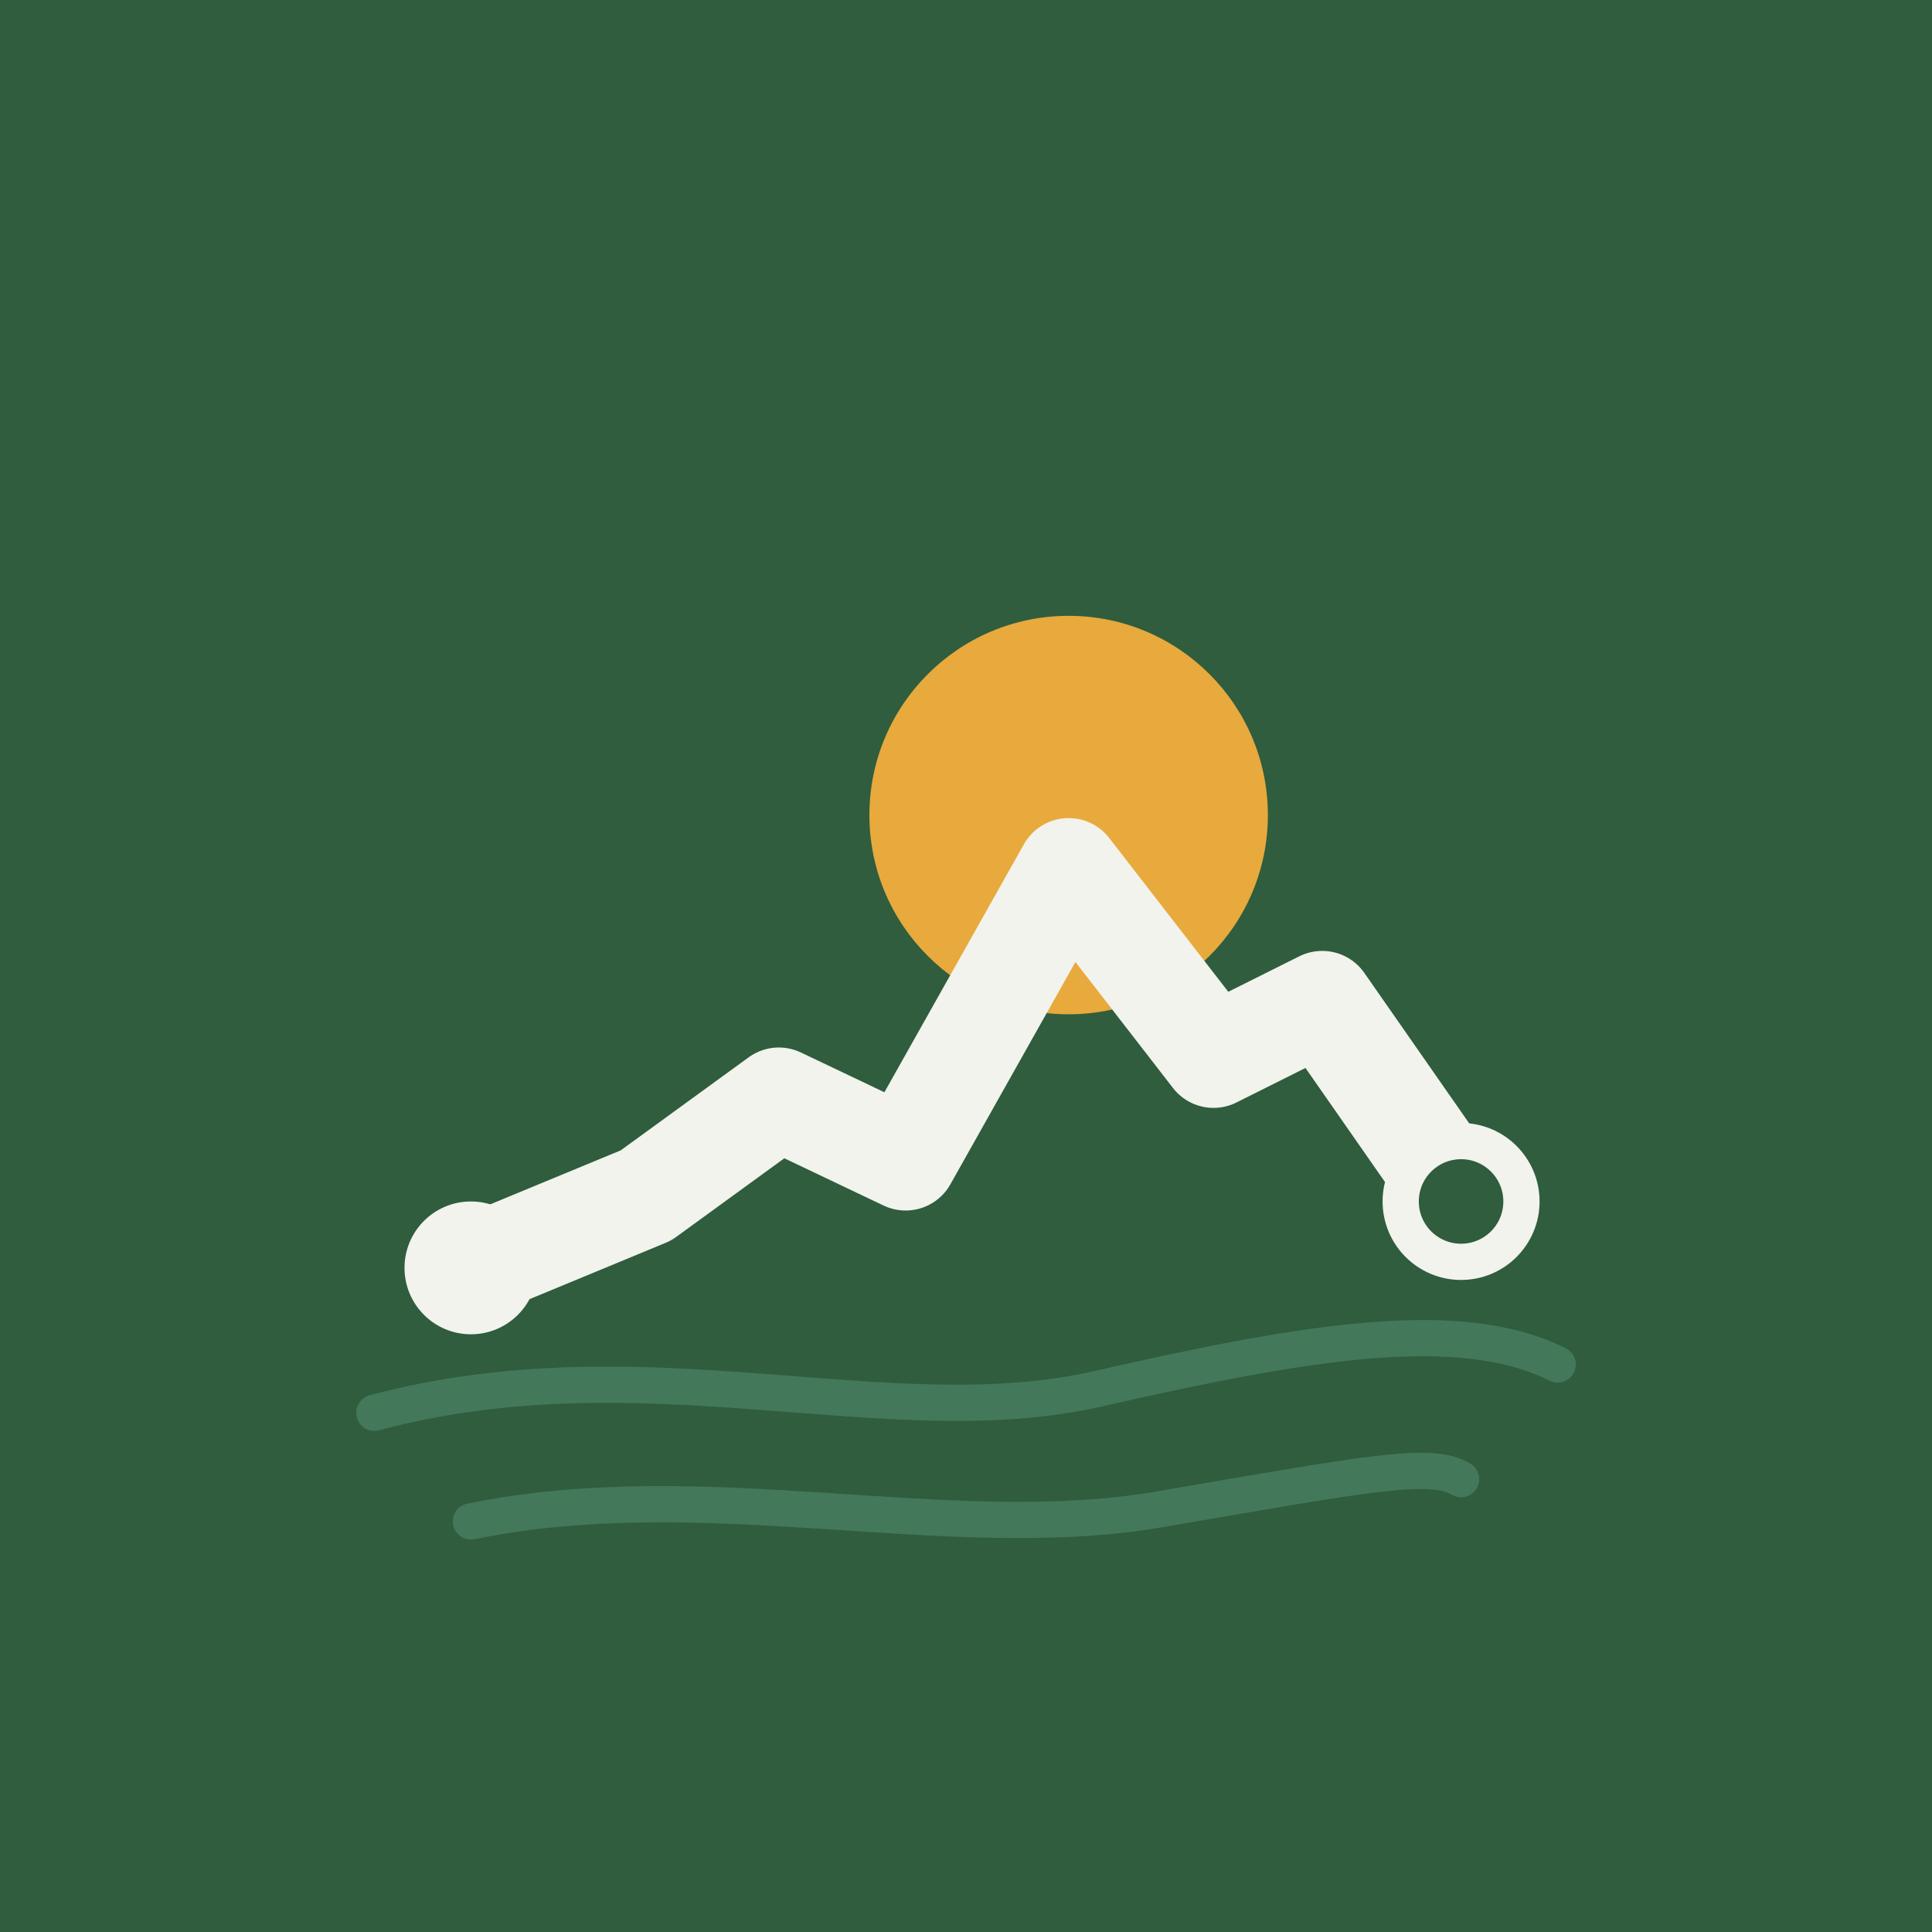
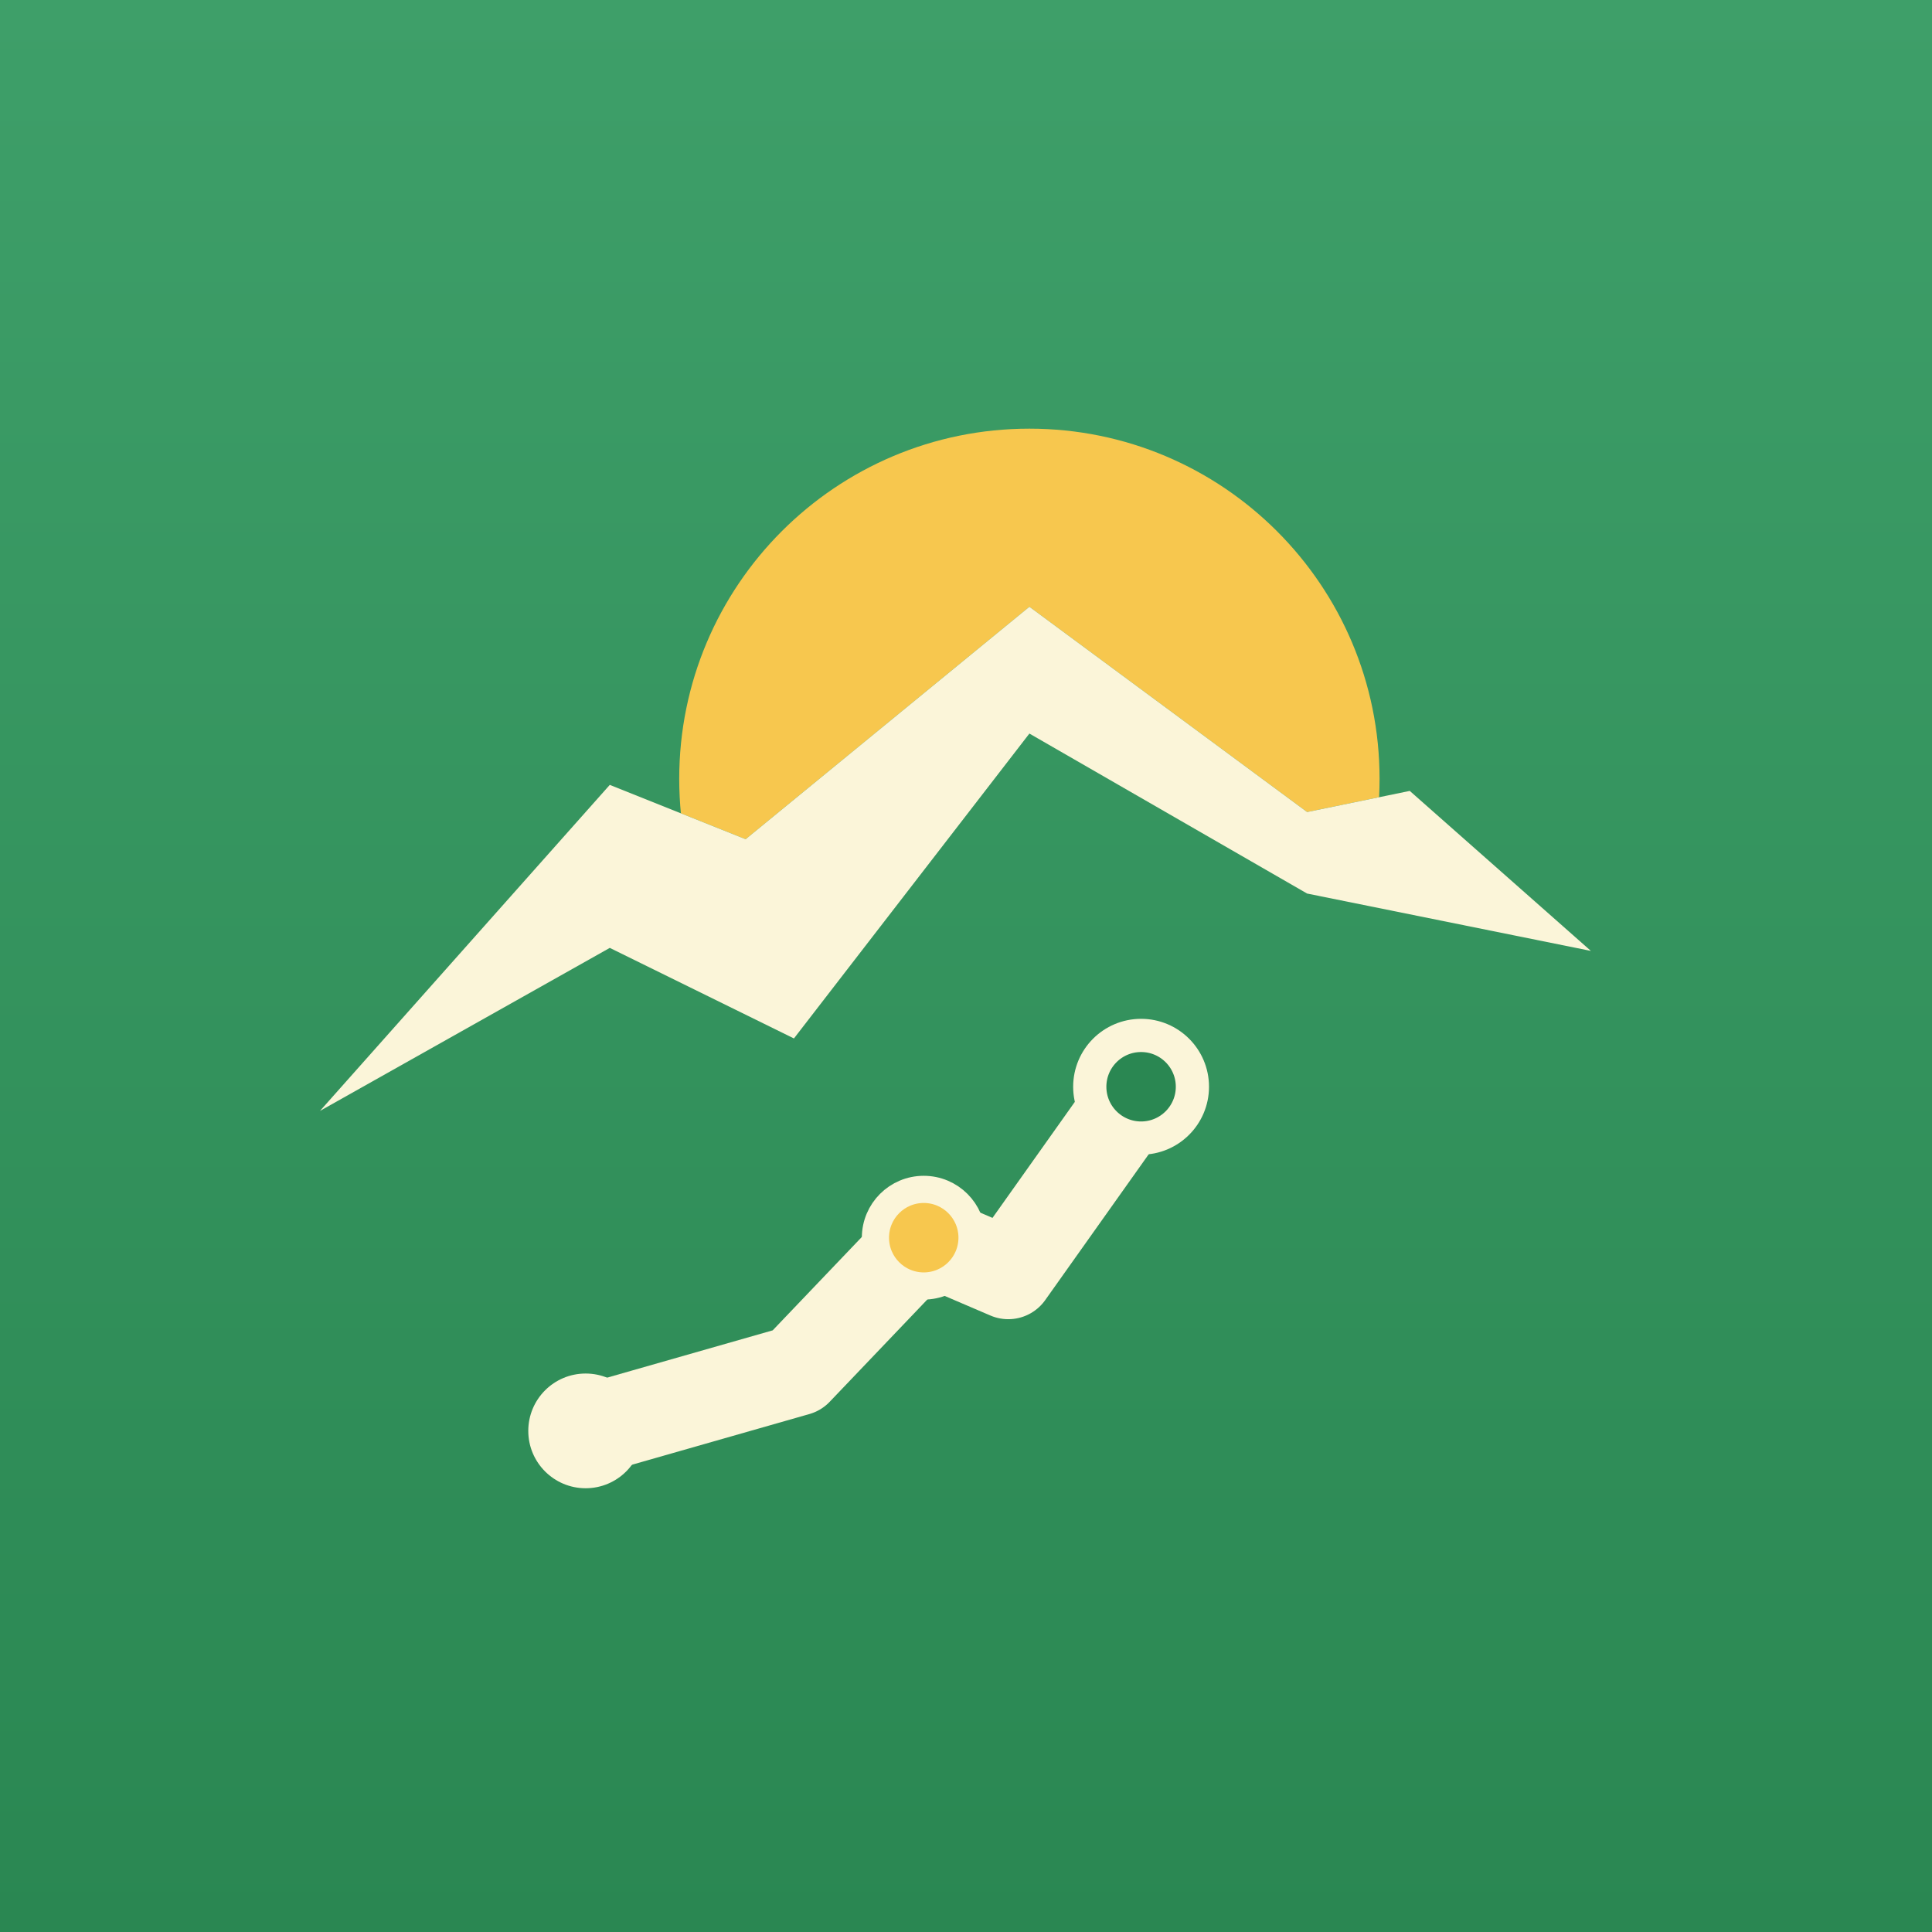
<svg xmlns="http://www.w3.org/2000/svg" viewBox="0 0 512 512" fill="none">
-   <rect width="512" height="512" fill="#2f5d3e" />
+   <defs>
+     <linearGradient id="g" gradientUnits="userSpaceOnUse" x1="0" y1="0" x2="0" y2="512">
+       <stop offset="0" stop-color="#3e9f69" />
+       <stop offset="1" stop-color="#2a8752" />
+     </linearGradient>
+     <linearGradient id="gi" gradientUnits="userSpaceOnUse" x1="0" y1="-64" x2="0" y2="576">
+       <stop offset="0" stop-color="#3e9f69" />
+       <stop offset="1" stop-color="#2a8752" />
+     </linearGradient>
+   </defs>
+   <rect width="512" height="512" fill="url(#g)" />
  <g transform="translate(256 256) scale(0.8) translate(-256 -256)">
-     <circle cx="290" cy="206" r="66" fill="#e8a93d" />
-     <path d="M60 404c90-24 170 8 240-8s120-24 152-8M92 440c78-16 158 8 228-4s90-16 100-10" stroke="#43795a" stroke-width="12" stroke-linecap="round" />
-     <path d="M92 356l58-24 44-32 42 20 54-96 48 62 36-18 46 66" stroke="#f2f3ec" stroke-width="34" stroke-linejoin="round" stroke-linecap="round" />
-     <circle cx="92" cy="356" r="22" fill="#f2f3ec" />
-     <circle cx="420" cy="334" r="20" fill="#2f5d3e" stroke="#f2f3ec" stroke-width="12" />
+     <circle cx="277" cy="194" r="116" fill="#f7c74e" />
+     <path d="M0 600V330l42-26 96-108 45 18 94-77 92 68 34-7 60 53 49 31v318z" fill="url(#gi)" />
+     <path d="M42 304l96-108 45 18 94-77 92 68 34-7 60 53-94-19-92-53-78 101-61-30z" fill="#fbf5d9" />
+     <path d="M130 410l70-20 42-44 28 12 44-62" stroke="#fbf5d9" stroke-width="30" stroke-linejoin="round" stroke-linecap="round" />
+     <circle cx="130" cy="410" r="19" fill="#fbf5d9" />
+     <circle cx="242" cy="346" r="16" fill="#f7c74e" stroke="#fbf5d9" stroke-width="9" />
+     <circle cx="314" cy="296" r="17" fill="#2a8752" stroke="#fbf5d9" stroke-width="11" />
  </g>
</svg>
